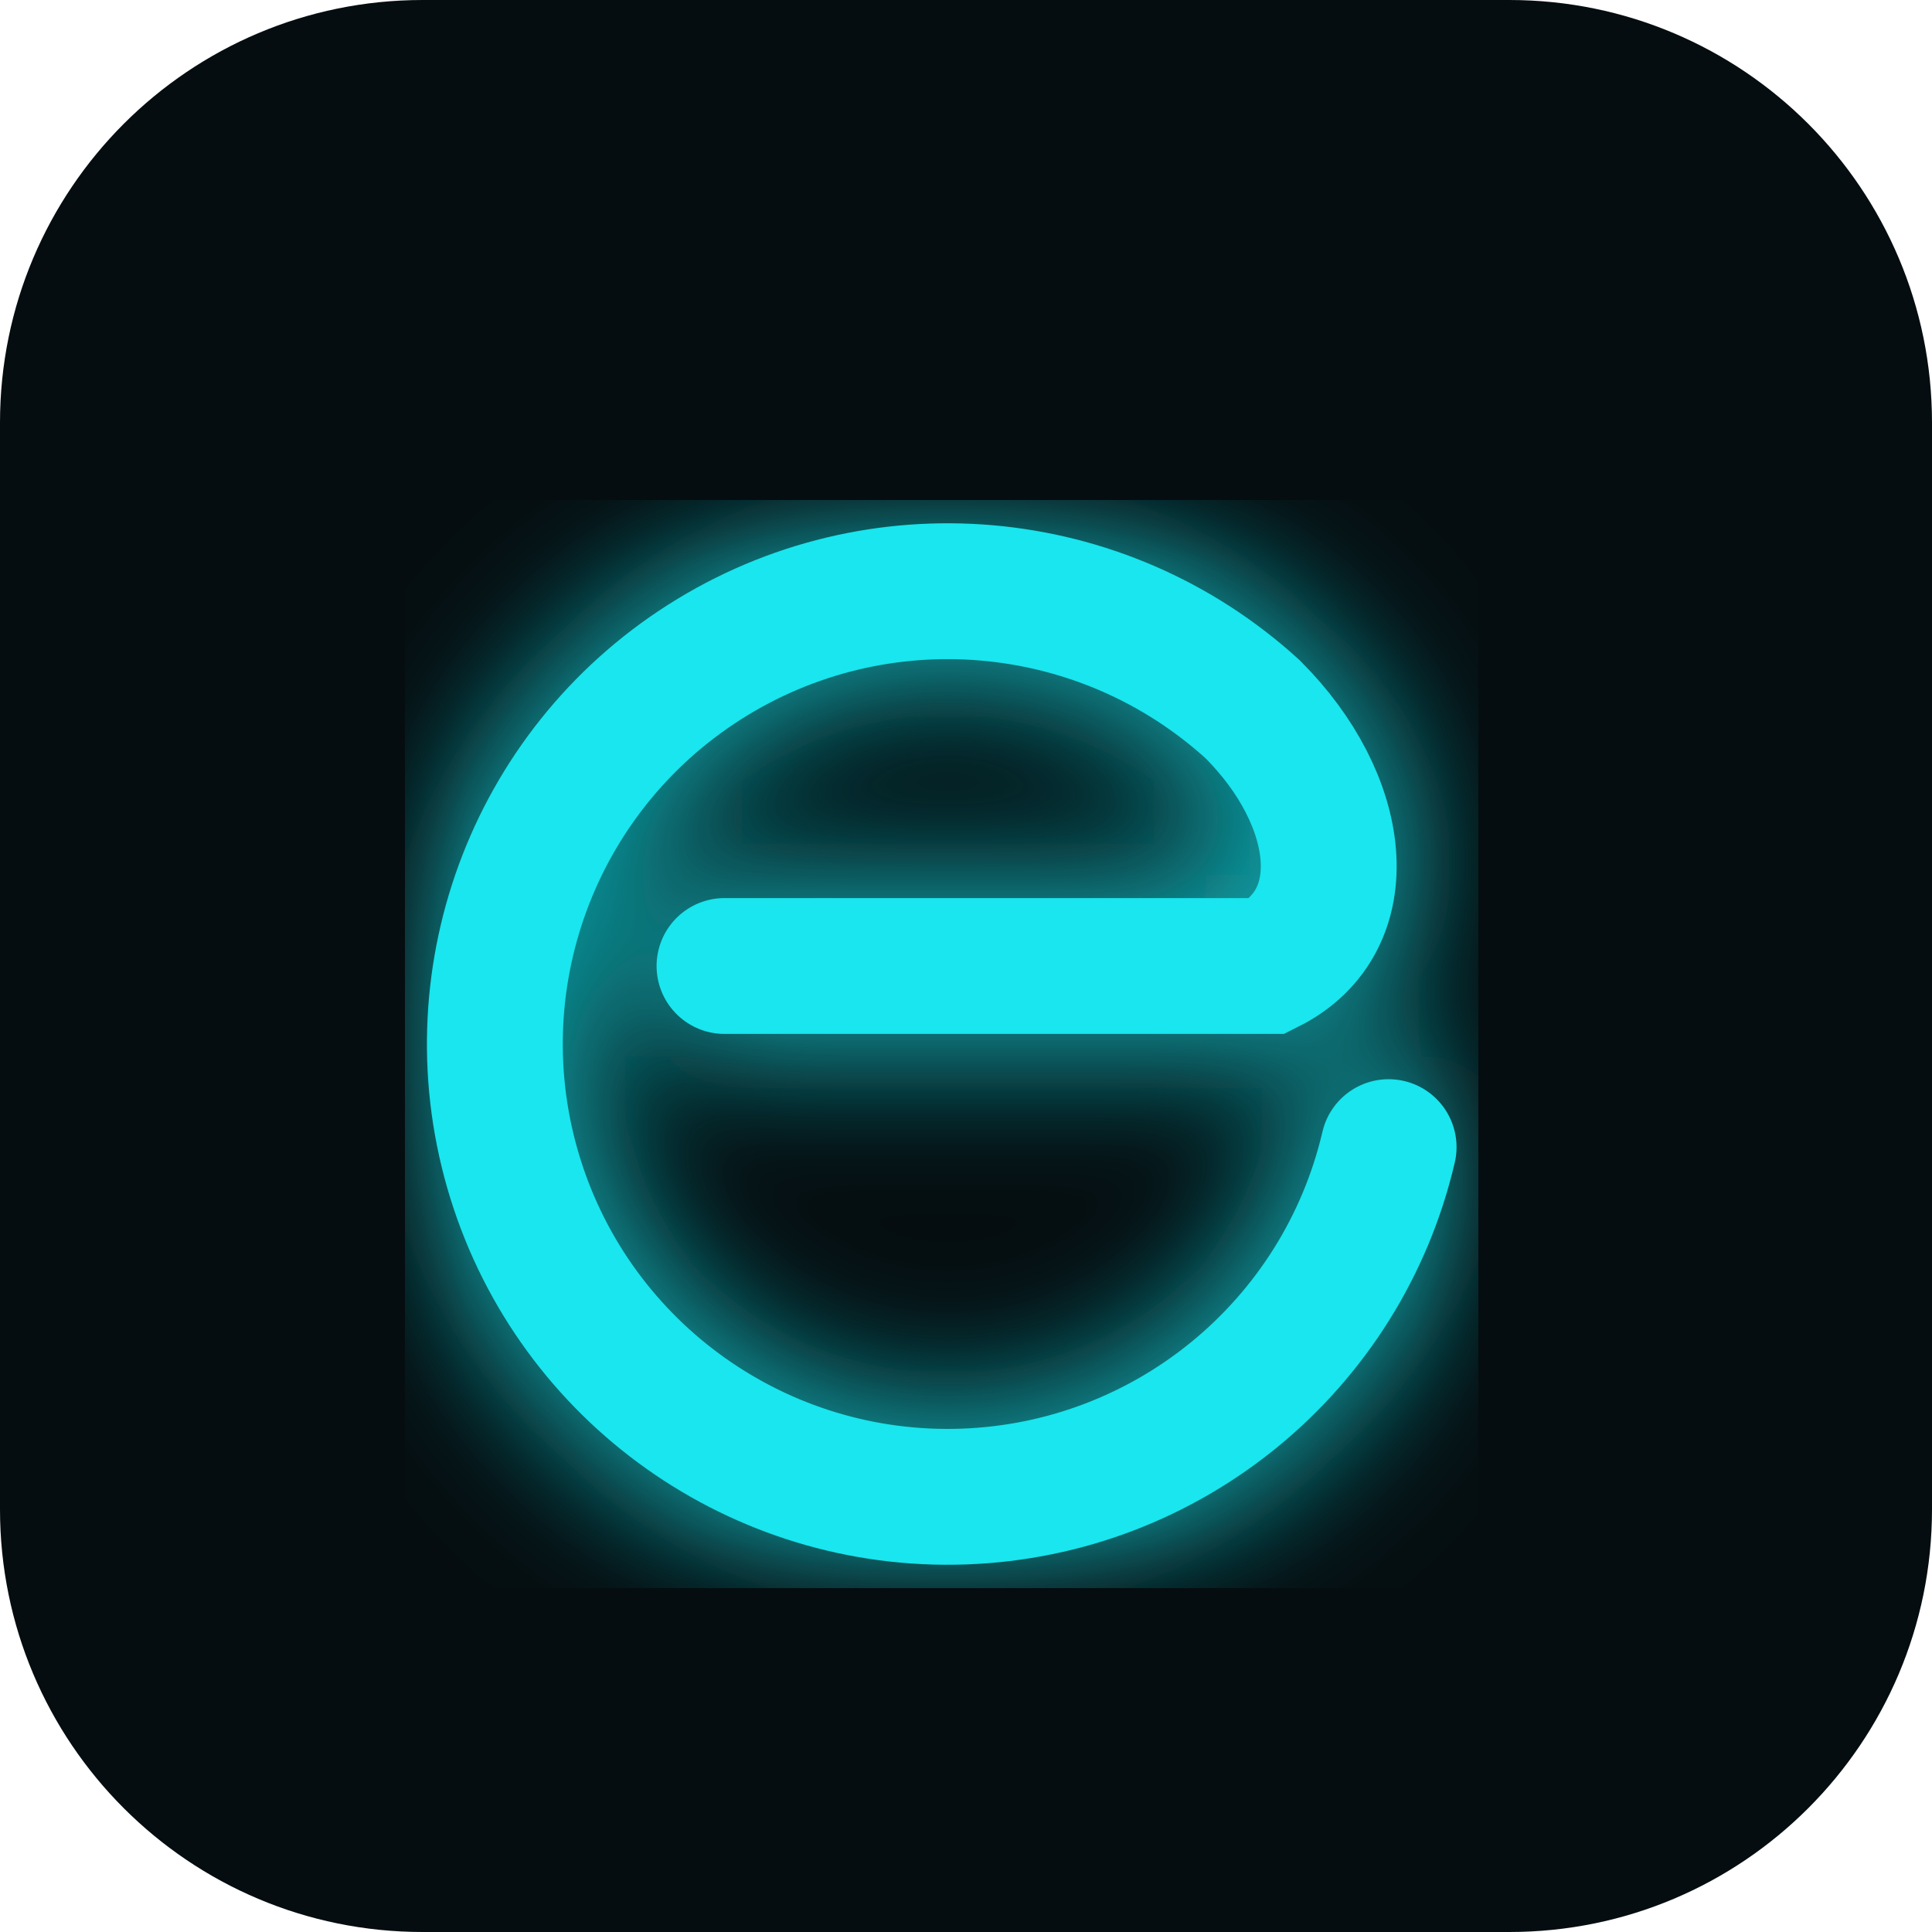
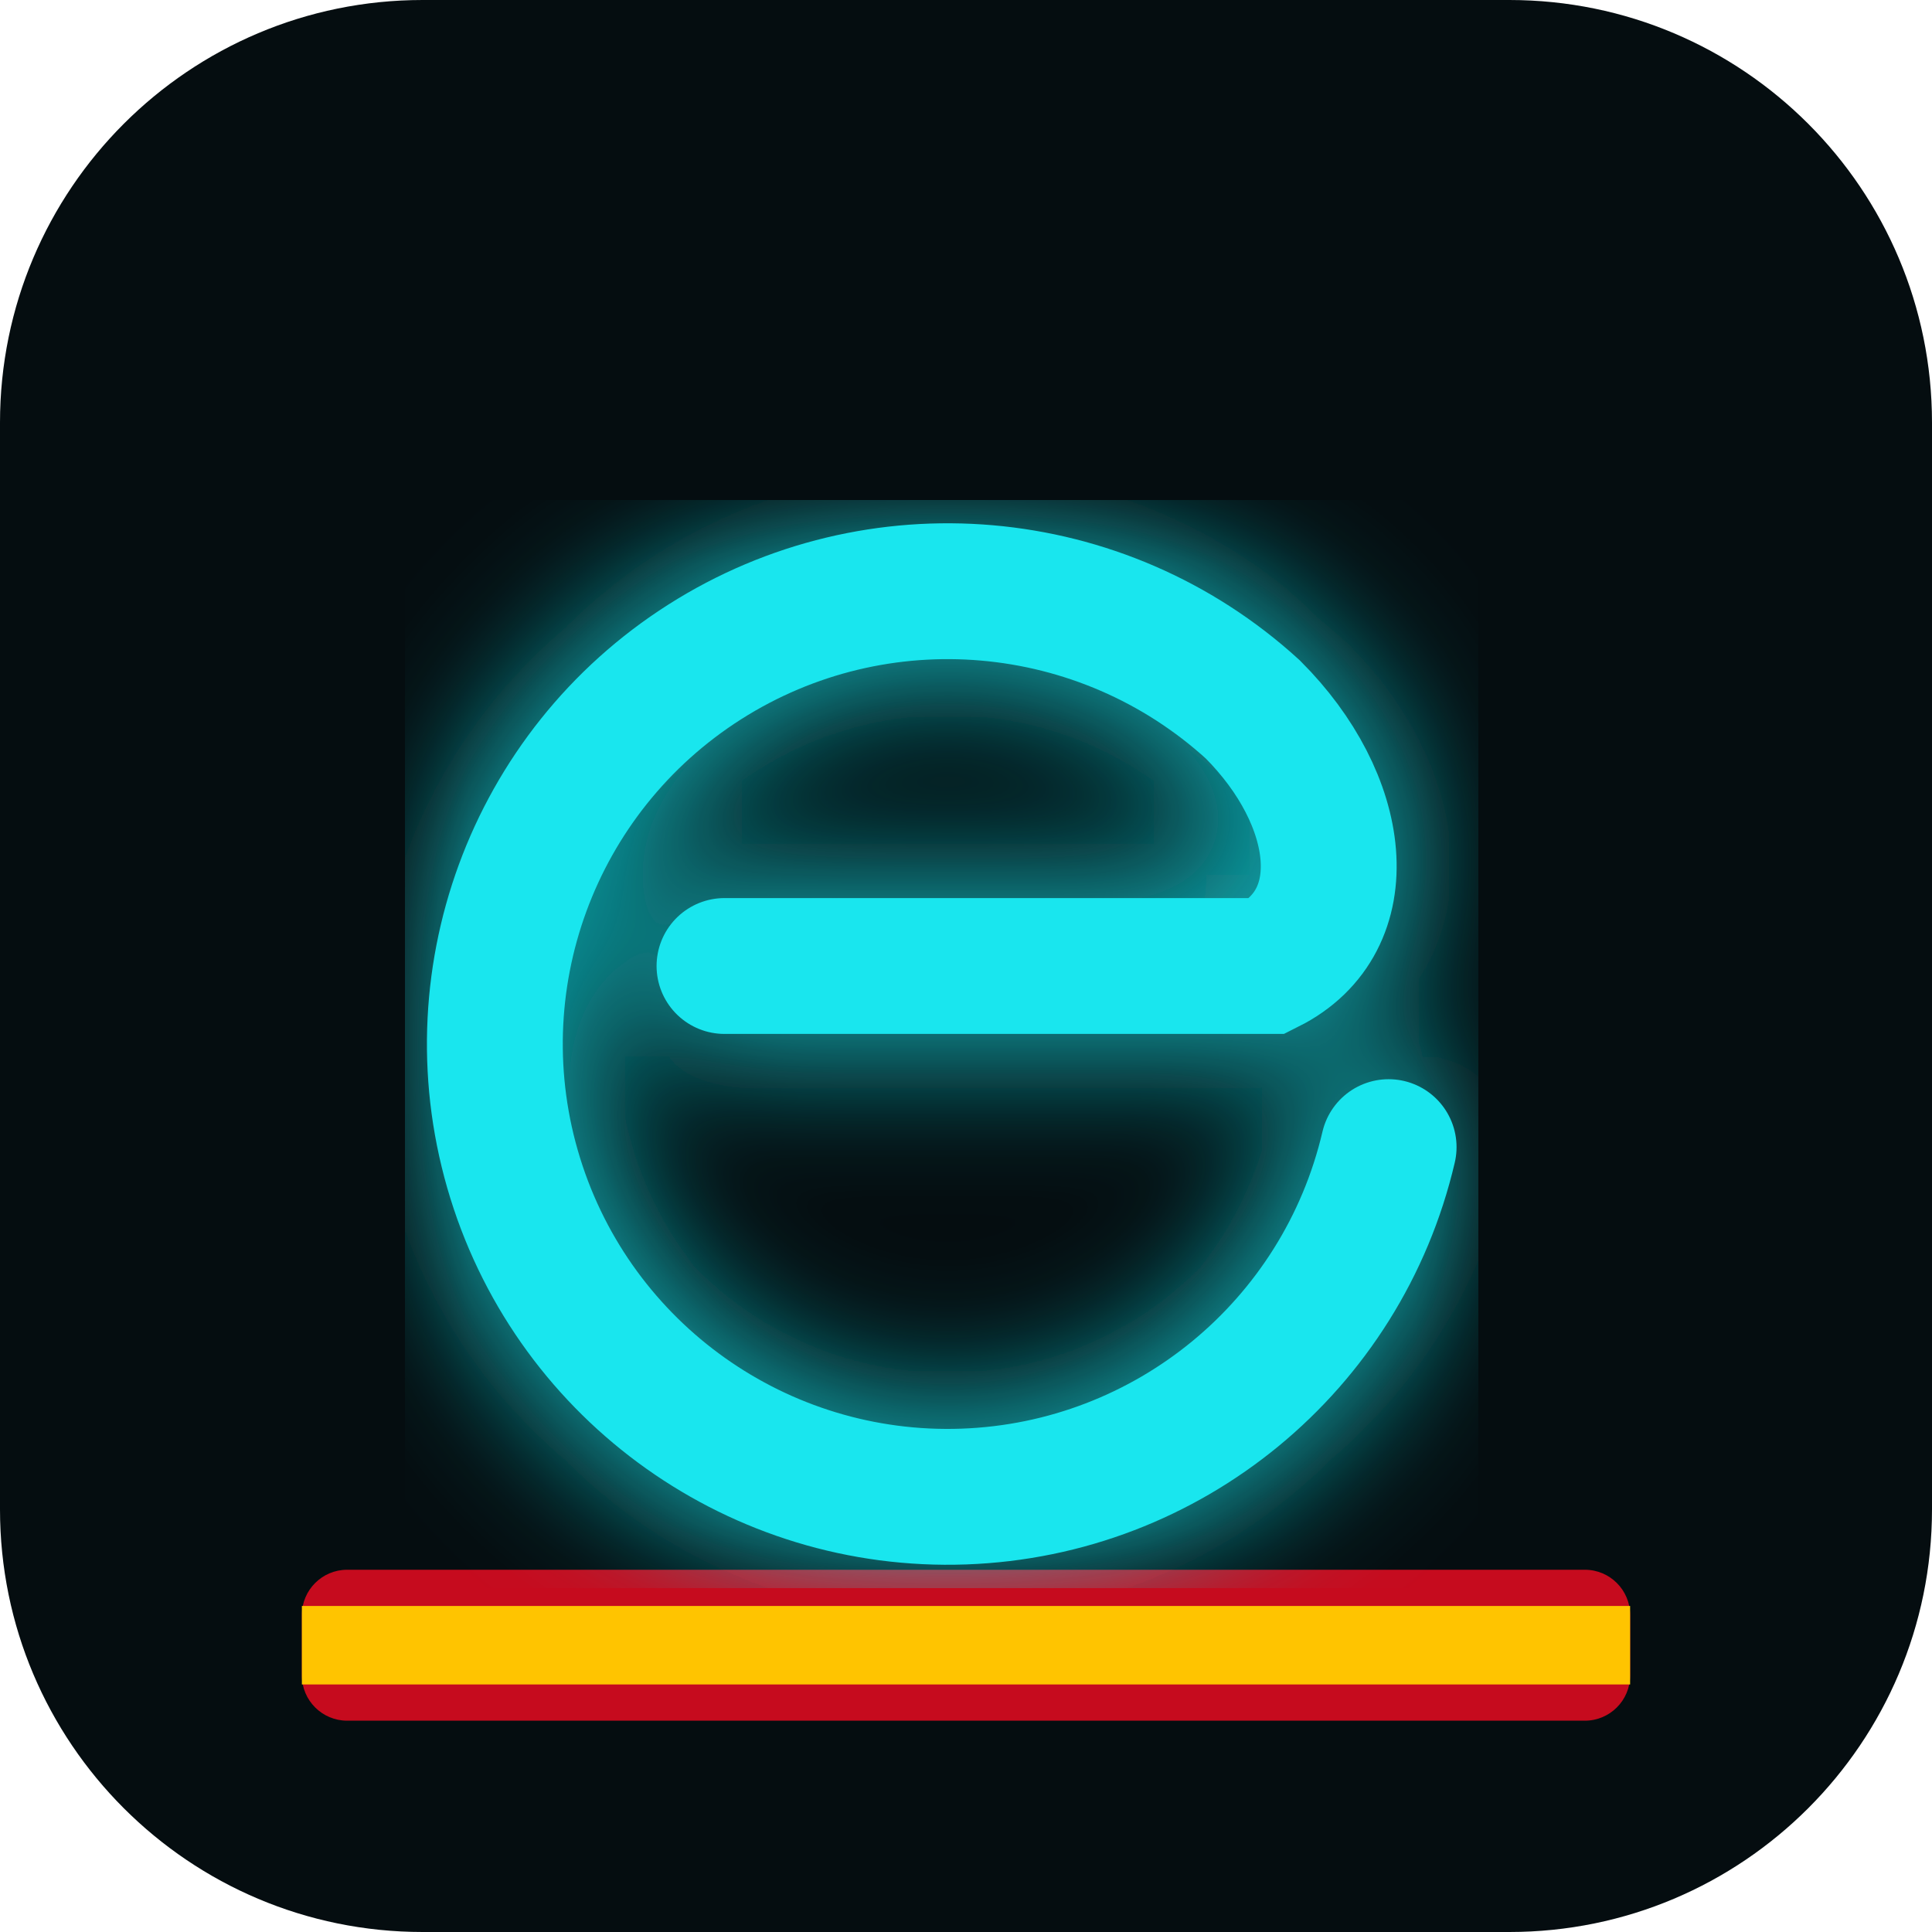
<svg xmlns="http://www.w3.org/2000/svg" viewBox="0 0 64 64">
  <rect width="64" height="64" rx="14" fill="#050d10" />
+   <rect x="10" y="52" width="44" height="5" rx="1.5" fill="#c60b1e" />
+   <rect x="10" y="53.2" width="44" height="2.6" fill="#ffc400" />
  <defs>
    <filter id="g">
      <feGaussianBlur stdDeviation="2.2" />
    </filter>
  </defs>
  <path d="M46 38a15 15 0 1 1-4.5-14.5c3 3 3.5 7 .5 8.5H24" fill="none" stroke="#19e6ee" stroke-width="6" stroke-linecap="round" filter="url(#g)" opacity=".7" />
  <path d="M46 38a15 15 0 1 1-4.5-14.5c3 3 3.5 7 .5 8.5H24" fill="none" stroke="#19e6ee" stroke-width="4.5" stroke-linecap="round" />
</svg>
